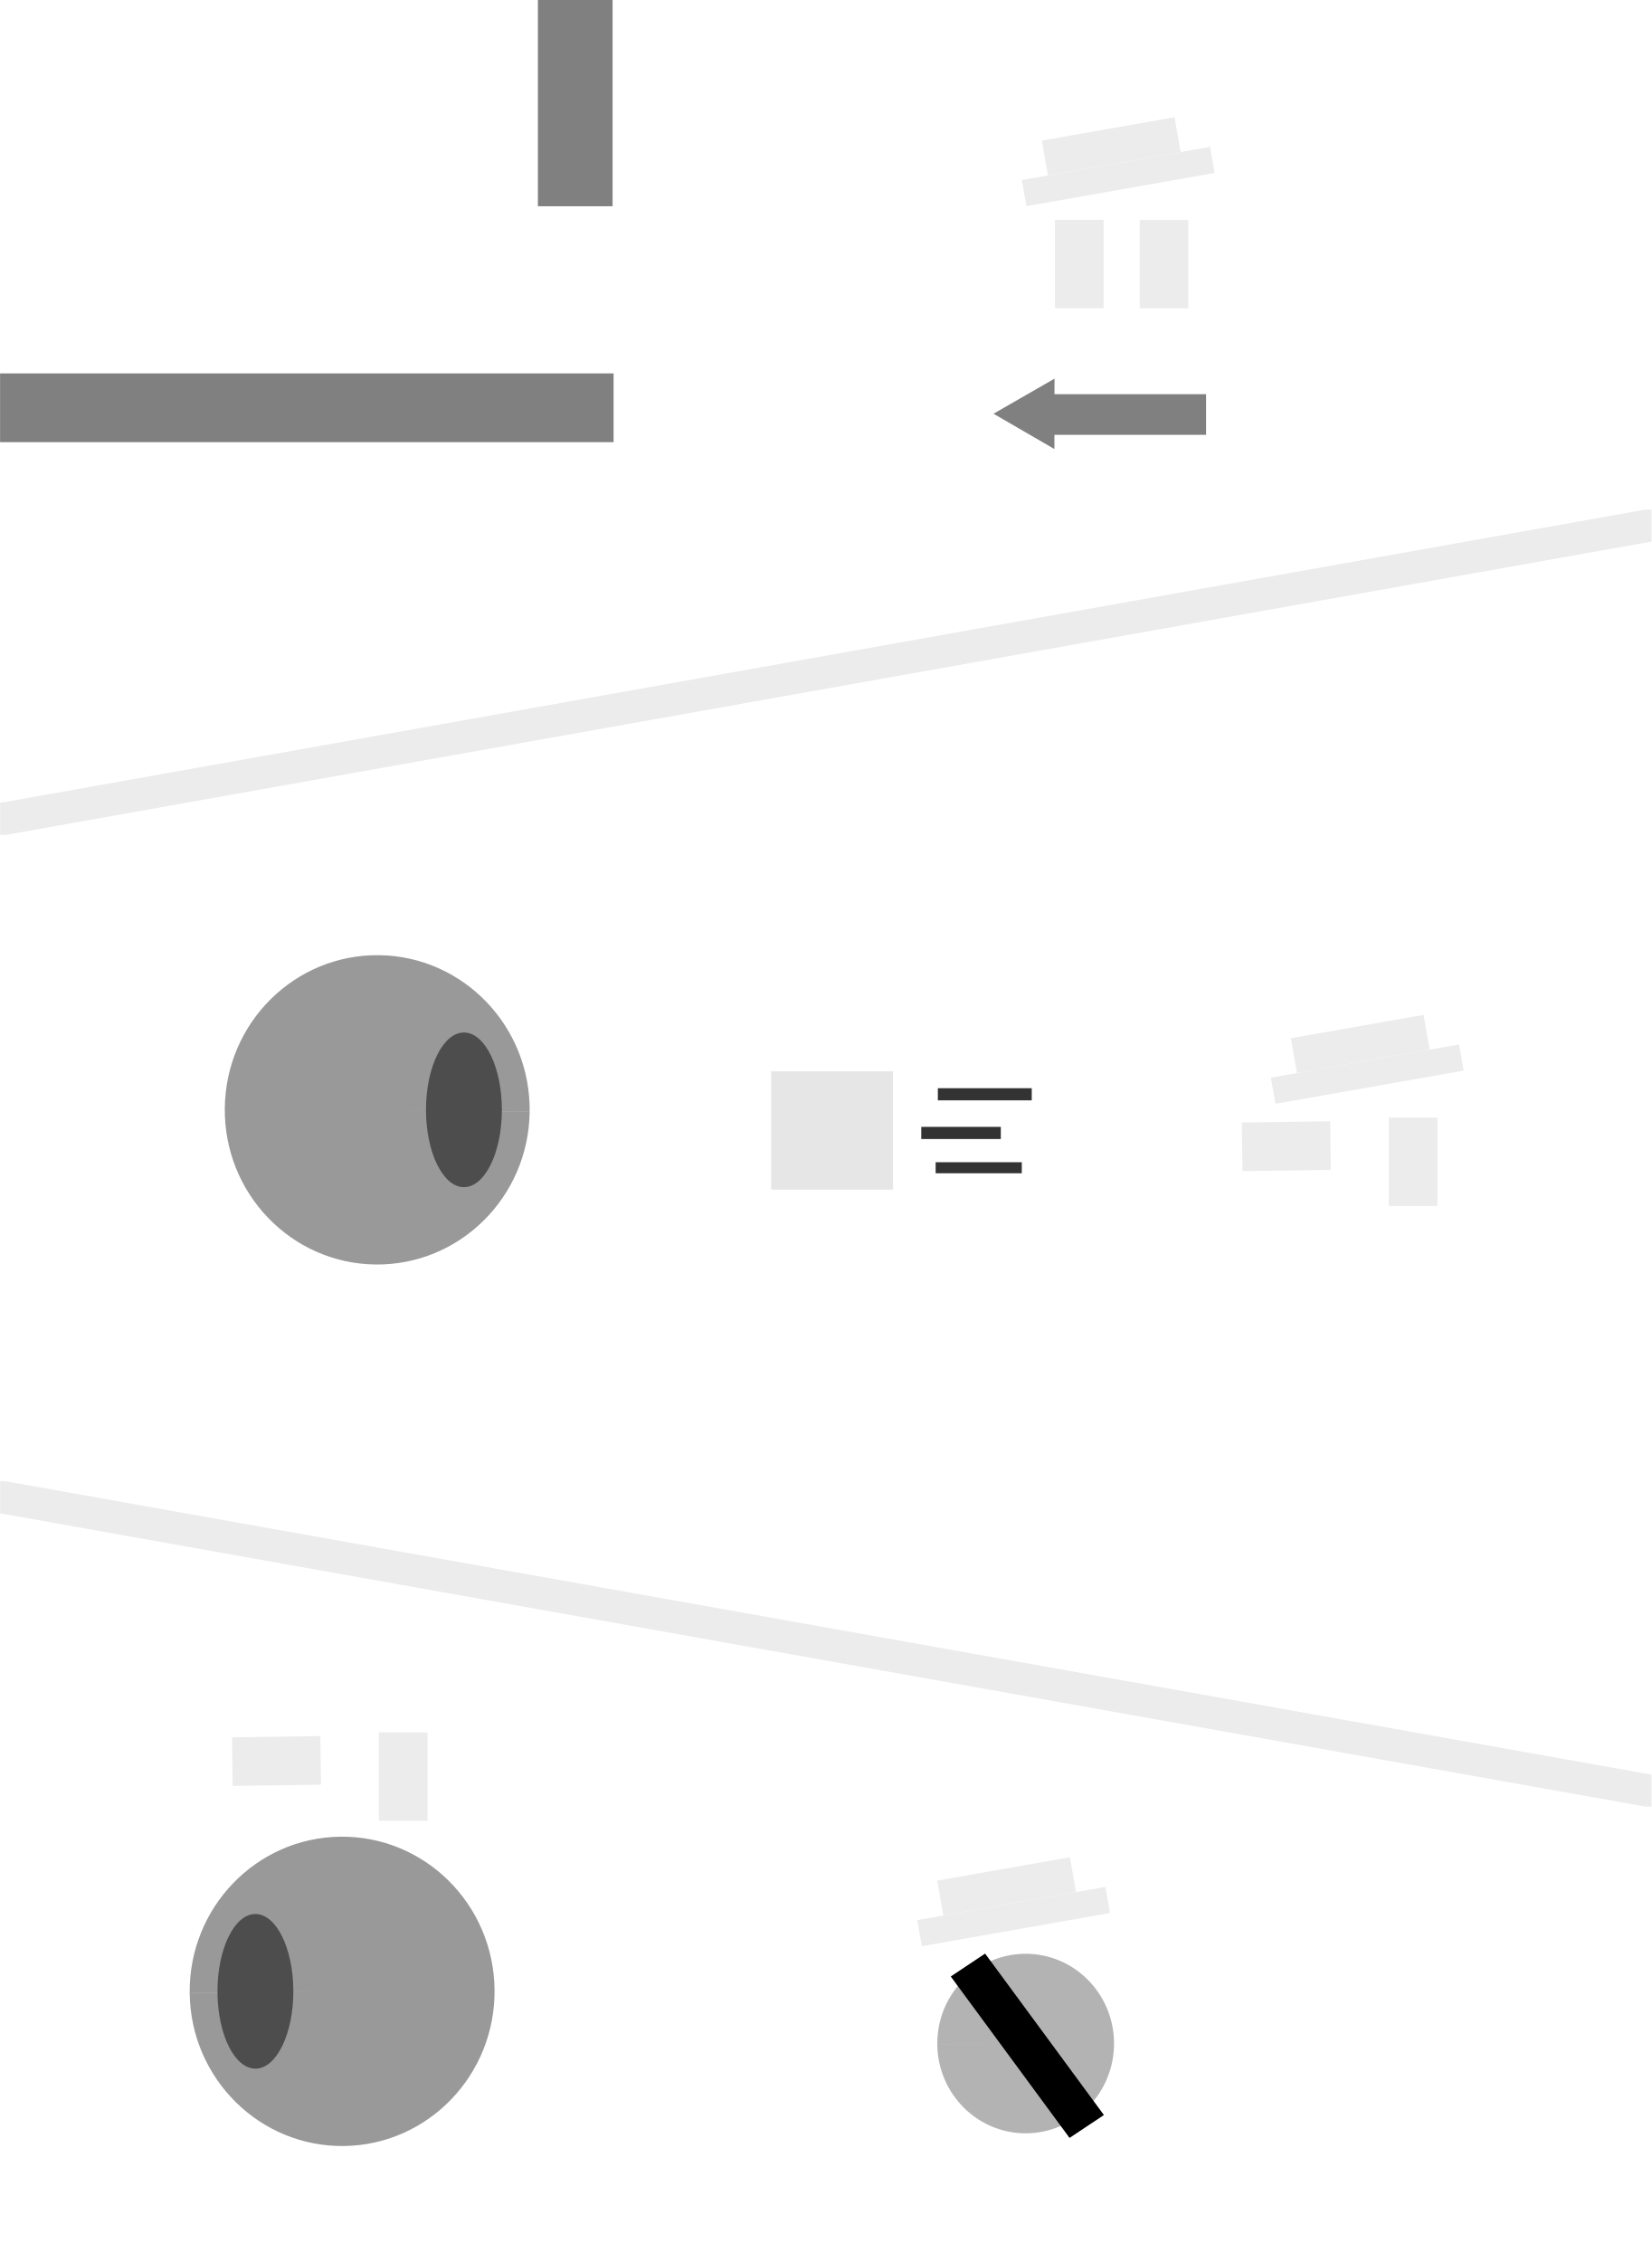
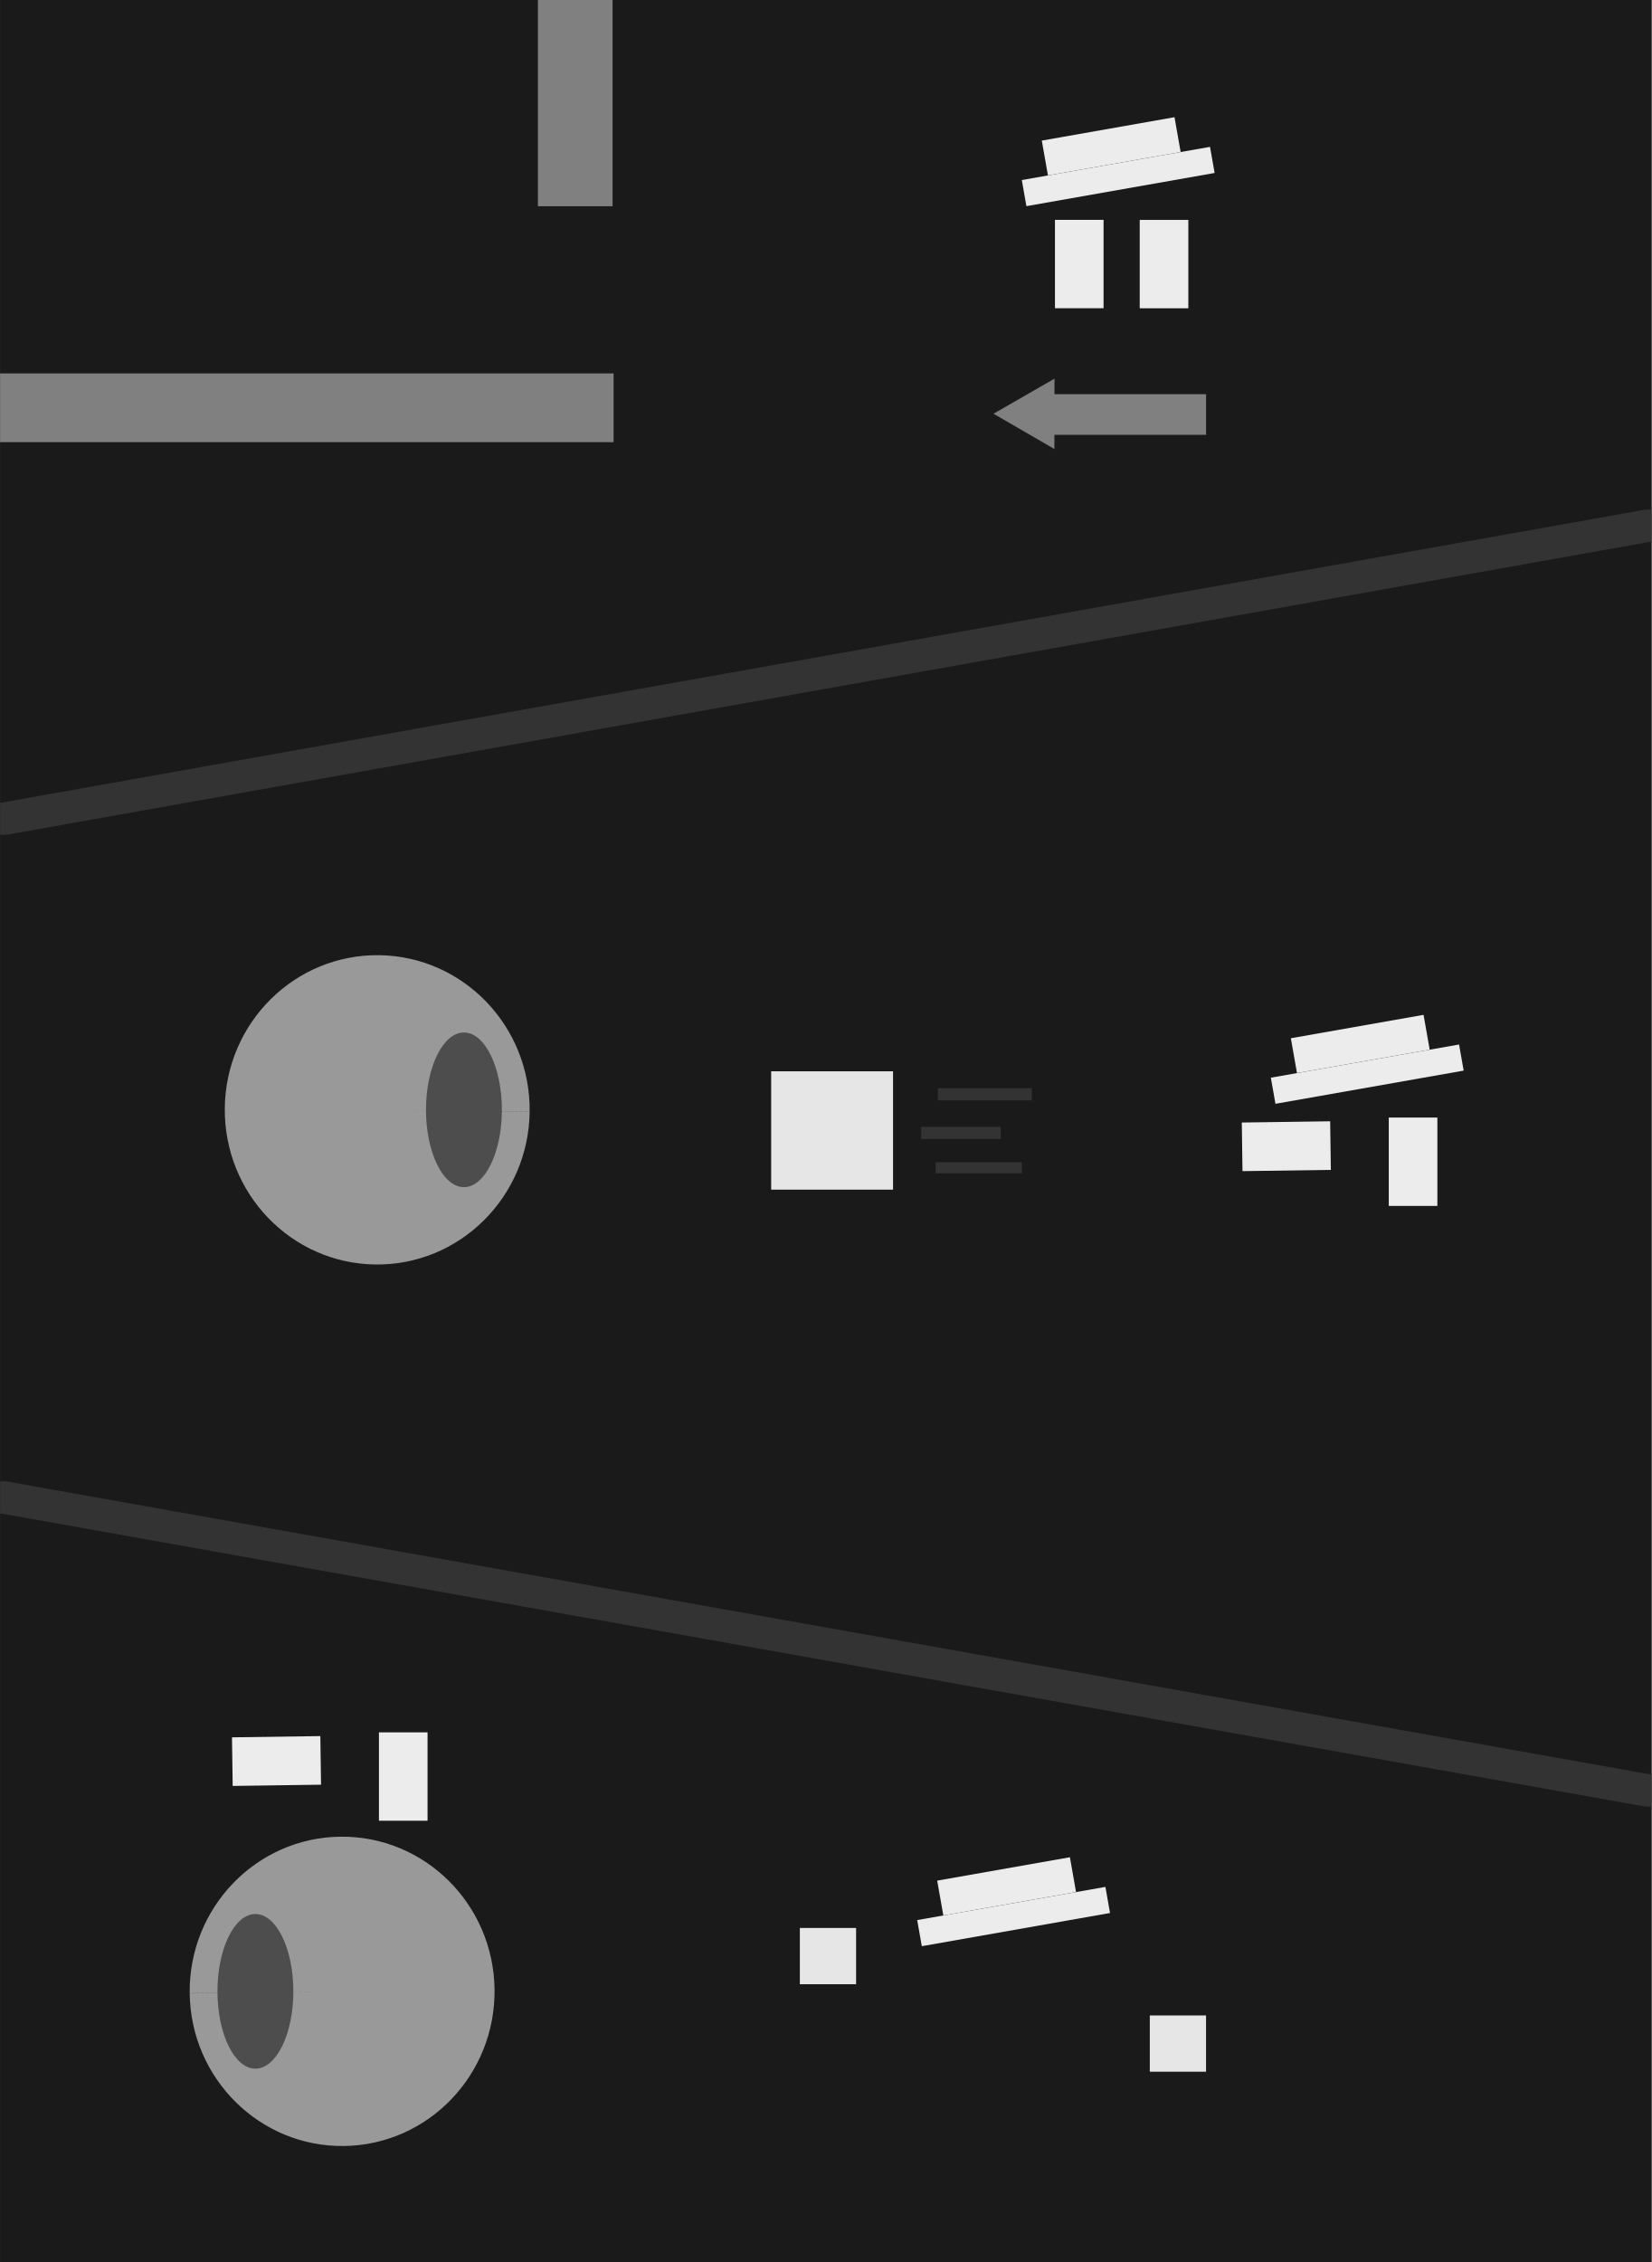
<svg xmlns="http://www.w3.org/2000/svg" width="260" height="356" viewBox="0 0 68.792 94.192" version="1.1" id="svg1">
  <defs id="defs1" />
  <g id="layer1">
-     <rect style="display:none;fill:#1a1a1a;stroke-width:0.265" id="rect1" width="68.787" height="94.216" x="0.001" y="6.9828404e-10" />
-     <g id="g22" transform="translate(9.720887,72.64095)">
-       <g id="g20" transform="translate(-14.9052,-0.1840149)">
-         <g id="g45" transform="translate(14.9052,0.1840149)">
-           <path style="fill:#b3b3b3;stroke-width:0.265" id="path44" d="m 39.034,85.142 a 3.68,3.738 0 0 1 3.634,-3.784 3.68,3.738 0 0 1 3.726,3.69 3.68,3.738 0 0 1 -3.633,3.785 3.68,3.738 0 0 1 -3.727,-3.689 l 3.68,-0.049 z" transform="translate(-9.720887,-72.64095)" />
-           <rect style="fill:#000000;stroke-width:0.409" id="rect44" width="1.719" height="8.346" x="-16.91" y="90.546" transform="matrix(0.8322149,-0.5544531,0.5927119,0.8054145,-9.720887,-72.64095)" />
+     <g id="g18">
+       <rect style="display:inline;fill:#1a1a1a;stroke-width:0.265" id="rect1" width="68.787" height="94.216" x="0.001" y="6.9828404e-10" />
+       <g id="g22" transform="translate(9.720887,72.64095)">
+         <g id="g20" transform="translate(-14.9052,-0.1840149)">
+           <g id="g19" transform="rotate(-10,47.0388,3.995411)">
+             <rect style="fill:#ececec;stroke-width:0.265" id="rect18" width="5.612" height="1.472" x="43.934" y="5.336" />
+             <rect style="fill:#ececec;stroke-width:0.265" id="rect19" width="7.959" height="1.104" x="42.829" y="6.809" />
+           </g>
+           <g id="g16">
+             <rect style="fill:#e6e6e6;fill-opacity:1;stroke-width:0.794" id="rect7" width="2.342" height="2.342" x="23.589" y="7.642" transform="translate(14.9052,0.1840149)" />
+             <rect style="fill:#e6e6e6;fill-opacity:1;stroke-width:0.794" id="rect14" width="2.342" height="2.342" x="38.163" y="11.285" transform="translate(14.9052,0.1840149)" />
+           </g>
        </g>
-         <g id="g19" transform="rotate(-10,47.0388,3.995411)">
-           <rect style="fill:#ececec;stroke-width:0.265" id="rect18" width="5.612" height="1.472" x="43.934" y="5.336" />
-           <rect style="fill:#ececec;stroke-width:0.265" id="rect19" width="7.959" height="1.104" x="42.829" y="6.809" />
+         <g id="g17" transform="translate(-41.40335,-9.660782)">
+           <rect style="fill:#ececec;stroke-width:0.265" id="rect16" width="2.024" height="3.68" x="47.464" y="9.157" />
+           <rect style="fill:#ececec;stroke-width:0.265" id="rect17" width="2.024" height="3.68" x="9.945" y="-44.888" transform="rotate(89.19392)" />
+         </g>
+         <g id="g2-8-1" transform="translate(-37.02932,13.29593)">
+           <path style="fill:#999999;stroke-width:0.508" id="path29-8-6" d="m 35.208,-2.935 a 6.349,6.441 0 0 1 6.268,-6.52 6.349,6.441 0 0 1 6.428,6.358 6.349,6.441 0 0 1 -6.266,6.522 6.349,6.441 0 0 1 -6.43,-6.356 l 6.348,-0.084 z" />
+           <path style="fill:#4d4d4d;stroke-width:0.179" id="path24-2-8" d="m 36.365,-2.975 a 1.58,3.22 0 0 1 1.56,-3.26 1.58,3.22 0 0 1 1.6,3.179 A 1.58,3.22 0 0 1 37.965,0.204 1.58,3.22 0 0 1 36.365,-2.974 l 1.58,-0.042 z" />
        </g>
      </g>
-       <g id="g17" transform="translate(-41.40335,-9.660782)">
-         <rect style="fill:#ececec;stroke-width:0.265" id="rect16" width="2.024" height="3.68" x="47.464" y="9.157" />
-         <rect style="fill:#ececec;stroke-width:0.265" id="rect17" width="2.024" height="3.68" x="9.945" y="-44.888" transform="rotate(89.19392)" />
-       </g>
-     </g>
-     <g id="g2-8-1" transform="translate(-27.30844,85.93689)">
-       <path style="fill:#999999;stroke-width:0.508" id="path29-8-6" d="m 35.208,-2.935 a 6.349,6.441 0 0 1 6.268,-6.52 6.349,6.441 0 0 1 6.428,6.358 6.349,6.441 0 0 1 -6.266,6.522 6.349,6.441 0 0 1 -6.43,-6.356 l 6.348,-0.084 z" />
-       <path style="fill:#4d4d4d;stroke-width:0.179" id="path24-2-8" d="m 36.365,-2.975 a 1.58,3.22 0 0 1 1.56,-3.26 1.58,3.22 0 0 1 1.6,3.179 A 1.58,3.22 0 0 1 37.965,0.204 1.58,3.22 0 0 1 36.365,-2.974 l 1.58,-0.042 z" />
-     </g>
-     <g id="g43" transform="translate(10.37148,37.37893)">
-       <g id="g33">
-         <g id="g30">
-           <rect style="fill:#ececec;stroke-width:0.265" id="rect29" width="2.024" height="3.68" x="47.464" y="9.157" />
-           <rect style="fill:#ececec;stroke-width:0.265" id="rect30" width="2.024" height="3.68" x="9.945" y="-44.888" transform="rotate(89.19392)" />
+       <g id="g43" transform="translate(10.37148,37.37893)">
+         <g id="g33">
+           <g id="g30">
+             <rect style="fill:#ececec;stroke-width:0.265" id="rect29" width="2.024" height="3.68" x="47.464" y="9.157" />
+             <rect style="fill:#ececec;stroke-width:0.265" id="rect30" width="2.024" height="3.68" x="9.945" y="-44.888" transform="rotate(89.19392)" />
+           </g>
+           <g id="g32" transform="rotate(-10,46.62477,8.727835)">
+             <rect style="fill:#ececec;stroke-width:0.265" id="rect31" width="5.612" height="1.472" x="43.934" y="5.336" />
+             <rect style="fill:#ececec;stroke-width:0.265" id="rect32" width="7.959" height="1.104" x="42.829" y="6.809" />
+           </g>
        </g>
-         <g id="g32" transform="rotate(-10,46.62477,8.727835)">
-           <rect style="fill:#ececec;stroke-width:0.265" id="rect31" width="5.612" height="1.472" x="43.934" y="5.336" />
-           <rect style="fill:#ececec;stroke-width:0.265" id="rect32" width="7.959" height="1.104" x="42.829" y="6.809" />
+         <g id="g42">
+           <rect style="fill:#e6e6e6;stroke-width:0.162" id="rect38" width="5.075" height="4.928" x="21.744" y="7.231" />
+           <g id="g41">
+             <rect style="fill:#333333;stroke-width:0.265" id="rect39" width="3.91" height="0.506" x="39.057" y="45.314" transform="translate(-10.37148,-37.37893)" />
+             <rect style="fill:#333333;stroke-width:0.265" id="rect40" width="3.312" height="0.506" x="38.367" y="46.924" transform="translate(-10.37148,-37.37893)" />
+             <rect style="fill:#333333;stroke-width:0.265" id="rect41" width="3.588" height="0.46" x="38.965" y="48.396" transform="translate(-10.37148,-37.37893)" />
+           </g>
+         </g>
+         <g id="g2-8" transform="matrix(-1,0,0,1,46.89422,11.85101)">
+           <path style="fill:#999999;stroke-width:0.508" id="path29-8" d="m 35.208,-2.935 a 6.349,6.441 0 0 1 6.268,-6.52 6.349,6.441 0 0 1 6.428,6.358 6.349,6.441 0 0 1 -6.266,6.522 6.349,6.441 0 0 1 -6.43,-6.356 l 6.348,-0.084 z" />
+           <path style="fill:#4d4d4d;stroke-width:0.179" id="path24-2" d="m 36.365,-2.975 a 1.58,3.22 0 0 1 1.56,-3.26 1.58,3.22 0 0 1 1.6,3.179 A 1.58,3.22 0 0 1 37.965,0.204 1.58,3.22 0 0 1 36.365,-2.974 l 1.58,-0.042 z" />
        </g>
      </g>
-       <g id="g42">
-         <rect style="fill:#e6e6e6;stroke-width:0.162" id="rect38" width="5.075" height="4.928" x="21.744" y="7.231" />
-         <g id="g41">
-           <rect style="fill:#333333;stroke-width:0.265" id="rect39" width="3.91" height="0.506" x="39.057" y="45.314" transform="translate(-10.37148,-37.37893)" />
-           <rect style="fill:#333333;stroke-width:0.265" id="rect40" width="3.312" height="0.506" x="38.367" y="46.924" transform="translate(-10.37148,-37.37893)" />
-           <rect style="fill:#333333;stroke-width:0.265" id="rect41" width="3.588" height="0.46" x="38.965" y="48.396" transform="translate(-10.37148,-37.37893)" />
+       <g id="g15">
+         <g id="g14" transform="translate(0.4554136,0.3252954)">
+           <rect style="fill:#808080;stroke-width:0.265" id="rect13" width="6.766" height="1.692" x="43.006" y="16.089" />
+           <path style="fill:#808080;stroke-width:0.265" id="path13" d="m 43.52,15.342 -0.028,1.465 -0.028,1.465 -1.255,-0.757 -1.255,-0.757 1.283,-0.708 z" transform="rotate(-1,49.21758,18.82568)" />
+         </g>
+         <g id="g7">
+           <g id="g2">
+             <rect style="fill:#ececec;stroke-width:0.265" id="rect10-5" width="2.024" height="3.68" x="47.464" y="9.157" />
+             <rect style="fill:#ececec;stroke-width:0.265" id="rect10" width="2.024" height="3.68" x="43.934" y="9.155" />
+           </g>
+           <g id="g1" transform="rotate(-10,46.62477,8.727835)">
+             <rect style="fill:#ececec;stroke-width:0.265" id="rect8" width="5.612" height="1.472" x="43.934" y="5.336" />
+             <rect style="fill:#ececec;stroke-width:0.265" id="rect9" width="7.959" height="1.104" x="42.829" y="6.809" />
+           </g>
+         </g>
+         <g id="g13">
+           <rect style="fill:#808080;stroke-width:0.314" id="rect11" width="25.55" height="2.863" x="0.003" y="15.549" />
+           <rect style="fill:#808080;stroke-width:0.264" id="rect12" width="3.11" height="8.588" x="22.401" y="0" />
        </g>
      </g>
-       <g id="g2-8" transform="matrix(-1,0,0,1,46.89422,11.85101)">
-         <path style="fill:#999999;stroke-width:0.508" id="path29-8" d="m 35.208,-2.935 a 6.349,6.441 0 0 1 6.268,-6.52 6.349,6.441 0 0 1 6.428,6.358 6.349,6.441 0 0 1 -6.266,6.522 6.349,6.441 0 0 1 -6.43,-6.356 l 6.348,-0.084 z" />
-         <path style="fill:#4d4d4d;stroke-width:0.179" id="path24-2" d="m 36.365,-2.975 a 1.58,3.22 0 0 1 1.56,-3.26 1.58,3.22 0 0 1 1.6,3.179 A 1.58,3.22 0 0 1 37.965,0.204 1.58,3.22 0 0 1 36.365,-2.974 l 1.58,-0.042 z" />
-       </g>
-     </g>
-     <g id="g15">
-       <g id="g14" transform="translate(0.4554136,0.3252954)">
-         <rect style="fill:#808080;stroke-width:0.265" id="rect13" width="6.766" height="1.692" x="43.006" y="16.089" />
-         <path style="fill:#808080;stroke-width:0.265" id="path13" d="m 43.52,15.342 -0.028,1.465 -0.028,1.465 -1.255,-0.757 -1.255,-0.757 1.283,-0.708 z" transform="rotate(-1,49.21758,18.82568)" />
-       </g>
-       <g id="g7">
-         <g id="g2">
-           <rect style="fill:#ececec;stroke-width:0.265" id="rect10-5" width="2.024" height="3.68" x="47.464" y="9.157" />
-           <rect style="fill:#ececec;stroke-width:0.265" id="rect10" width="2.024" height="3.68" x="43.934" y="9.155" />
+       <g id="g8" style="display:inline;fill:#333333;fill-opacity:1">
+         <g id="g6" transform="matrix(1,0,0,-1,-2.1782692e-7,94.86173)" style="fill:#333333;fill-opacity:1">
+           <rect style="fill:#333333;stroke-width:0.28;fill-opacity:1" id="rect4" width="69.615" height="1.355" x="-5.46" y="31.352" ry="0" transform="matrix(0.9844859,-0.1754638,0.1718502,0.9851231,0,0)" />
+           <rect style="fill:#333333;stroke-width:0.265;fill-opacity:1" id="rect5" width="0.23" height="1.288" x="68.546" y="19.632" ry="0" rx="0" />
+           <rect style="fill:#333333;stroke-width:0.265;fill-opacity:1" id="rect6" width="0.242" height="1.334" x="0.006" y="31.845" ry="0" rx="0" />
        </g>
-         <g id="g1" transform="rotate(-10,46.62477,8.727835)">
-           <rect style="fill:#ececec;stroke-width:0.265" id="rect8" width="5.612" height="1.472" x="43.934" y="5.336" />
-           <rect style="fill:#ececec;stroke-width:0.265" id="rect9" width="7.959" height="1.104" x="42.829" y="6.809" />
+         <g id="g3" transform="translate(0,1.5875)" style="fill:#333333;fill-opacity:1">
+           <rect style="fill:#333333;stroke-width:0.28;fill-opacity:1" id="rect2" width="69.615" height="1.355" x="-5.46" y="31.352" ry="0" transform="matrix(0.9844859,-0.1754638,0.1718502,0.9851231,0,0)" />
+           <rect style="fill:#333333;stroke-width:0.265;fill-opacity:1" id="rect3" width="0.23" height="1.288" x="68.546" y="19.632" ry="0" rx="0" />
+           <rect style="fill:#333333;stroke-width:0.265;fill-opacity:1" id="rect3-8" width="0.242" height="1.334" x="0.006" y="31.845" ry="0" rx="0" />
        </g>
-       </g>
-       <g id="g13">
-         <rect style="fill:#808080;stroke-width:0.314" id="rect11" width="25.55" height="2.863" x="0.003" y="15.549" />
-         <rect style="fill:#808080;stroke-width:0.264" id="rect12" width="3.11" height="8.588" x="22.401" y="0" />
-       </g>
-     </g>
-     <g id="g8">
-       <g id="g6" transform="matrix(1,0,0,-1,-2.1782692e-7,94.86173)">
-         <rect style="fill:#ececec;stroke-width:0.28" id="rect4" width="69.615" height="1.355" x="-5.46" y="31.352" ry="0" transform="matrix(0.9844859,-0.1754638,0.1718502,0.9851231,0,0)" />
-         <rect style="fill:#ececec;stroke-width:0.265" id="rect5" width="0.23" height="1.288" x="68.546" y="19.632" ry="0" rx="0" />
-         <rect style="fill:#ececec;stroke-width:0.265" id="rect6" width="0.242" height="1.334" x="0.006" y="31.845" ry="0" rx="0" />
-       </g>
-       <g id="g3" transform="translate(0,1.5875)">
-         <rect style="fill:#ececec;stroke-width:0.28" id="rect2" width="69.615" height="1.355" x="-5.46" y="31.352" ry="0" transform="matrix(0.9844859,-0.1754638,0.1718502,0.9851231,0,0)" />
-         <rect style="fill:#ececec;stroke-width:0.265" id="rect3" width="0.23" height="1.288" x="68.546" y="19.632" ry="0" rx="0" />
-         <rect style="fill:#ececec;stroke-width:0.265" id="rect3-8" width="0.242" height="1.334" x="0.006" y="31.845" ry="0" rx="0" />
      </g>
    </g>
  </g>
</svg>
